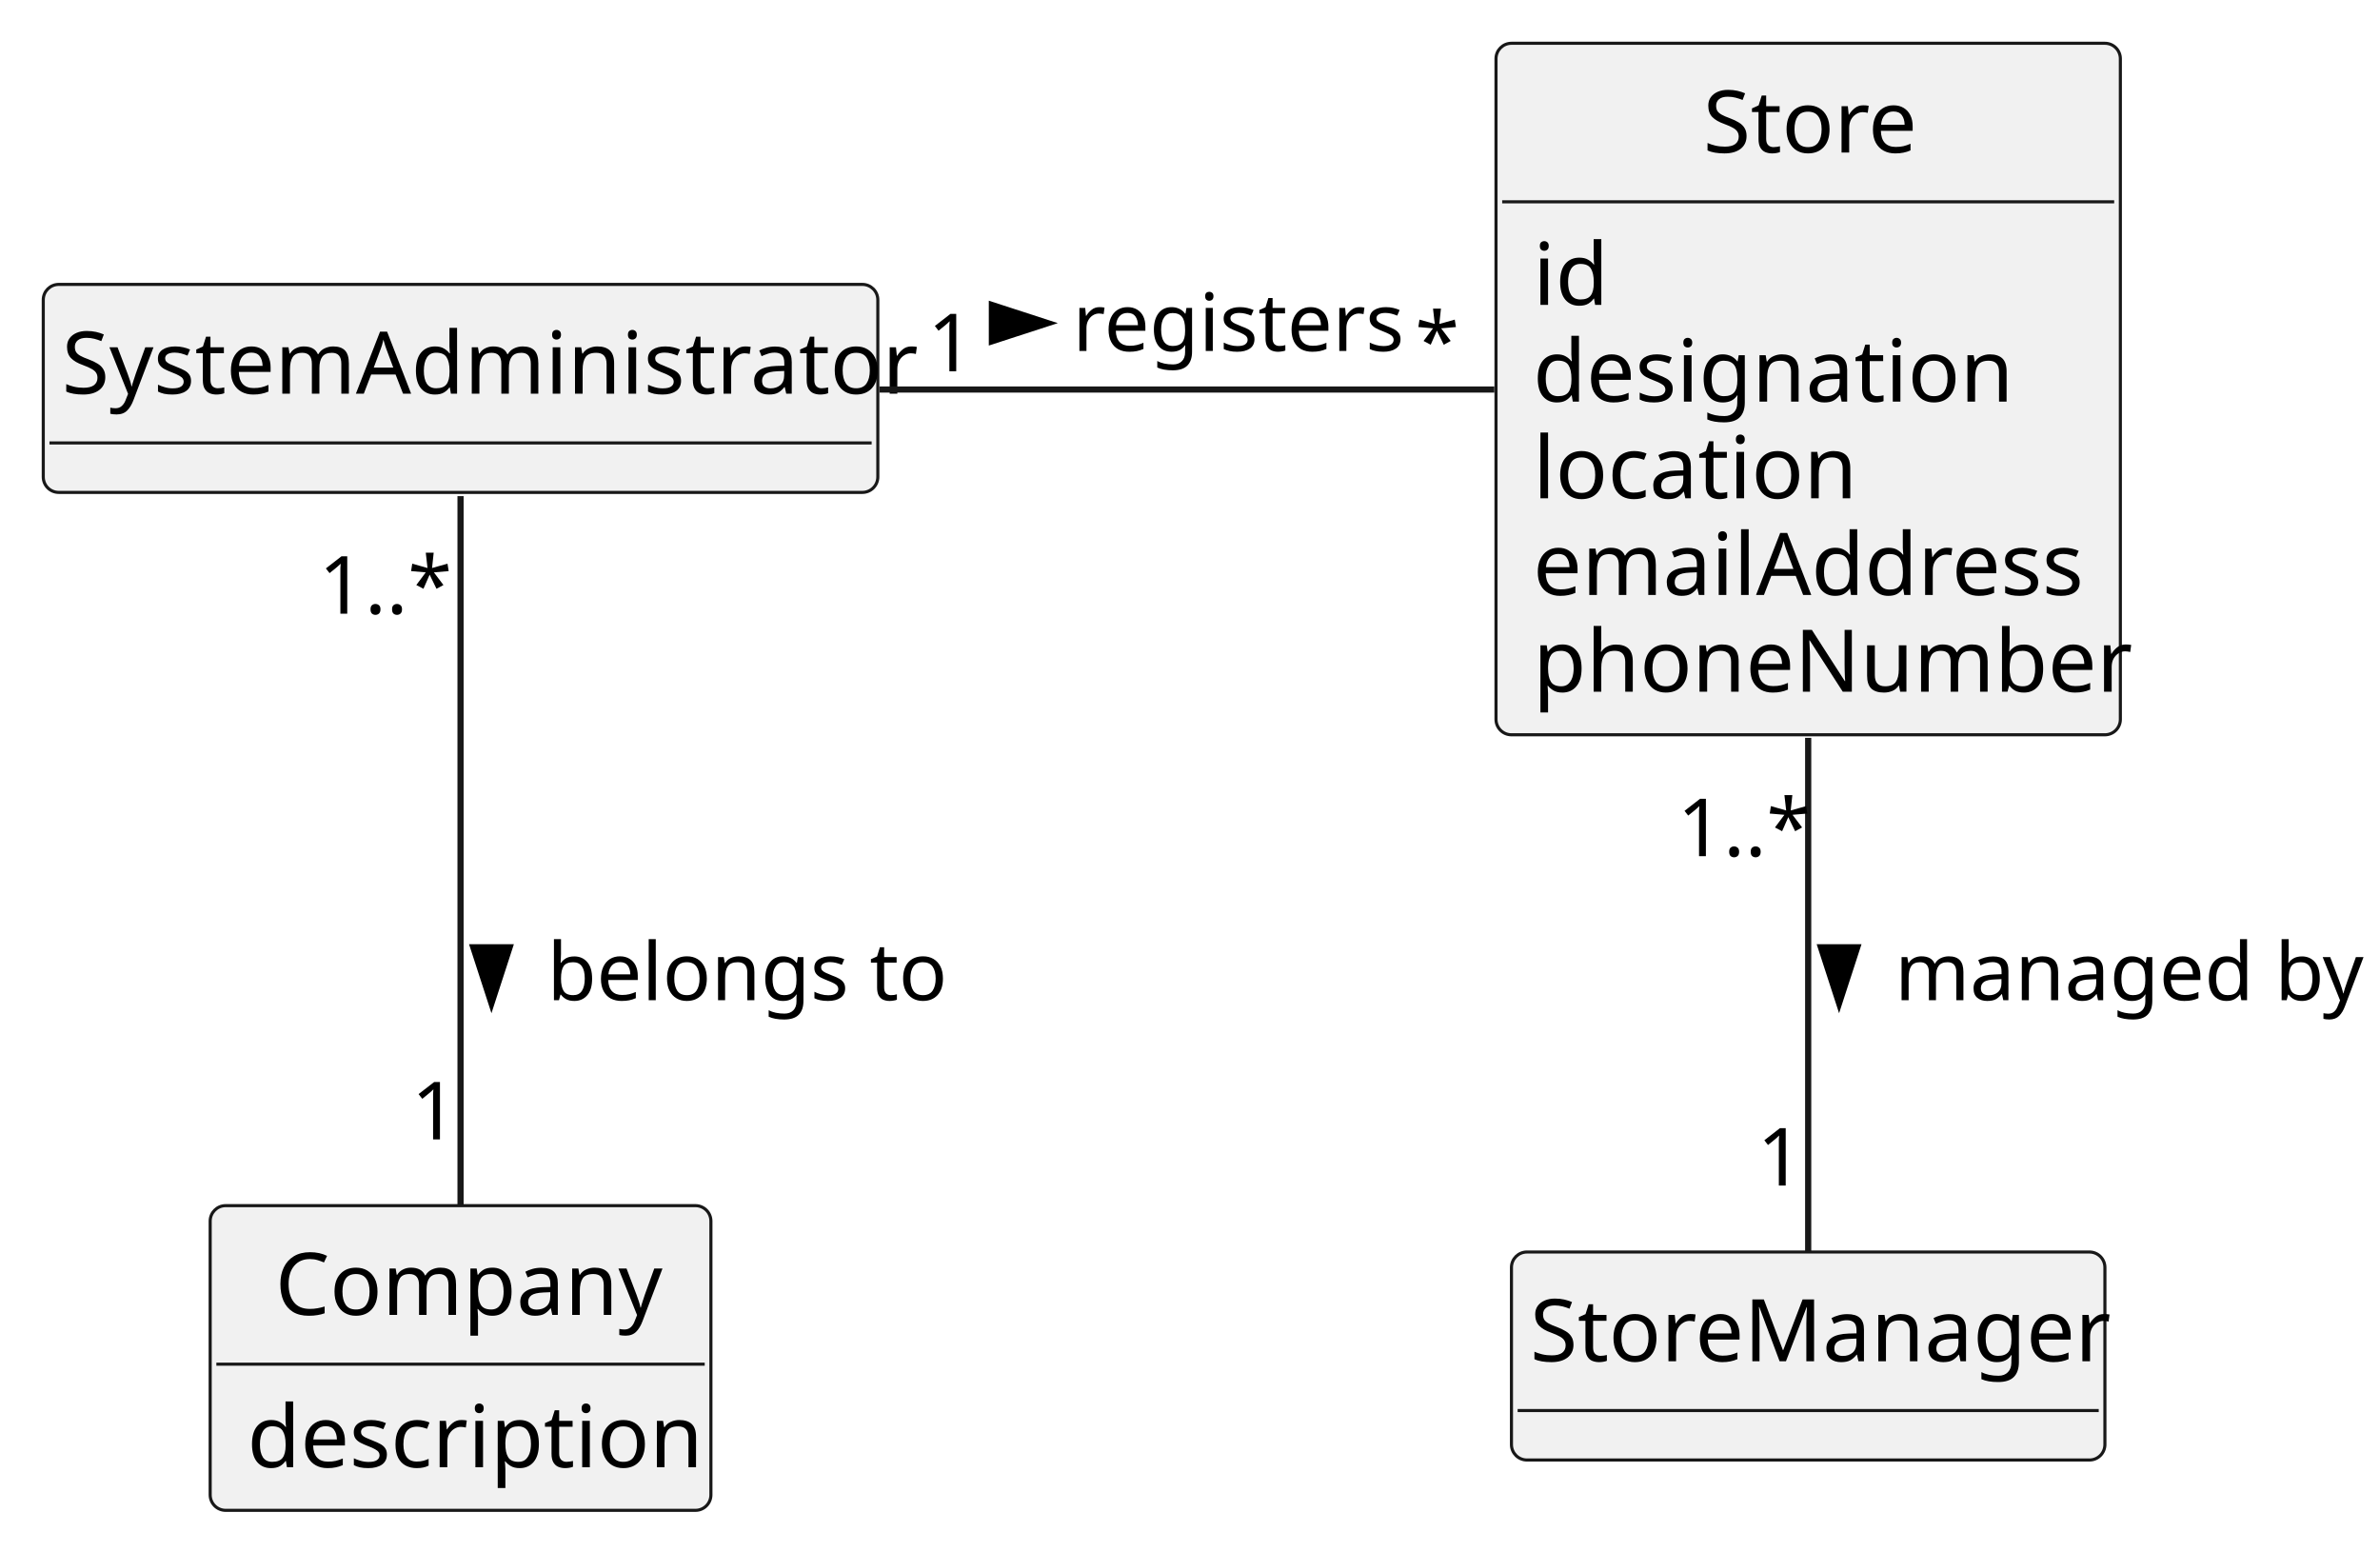
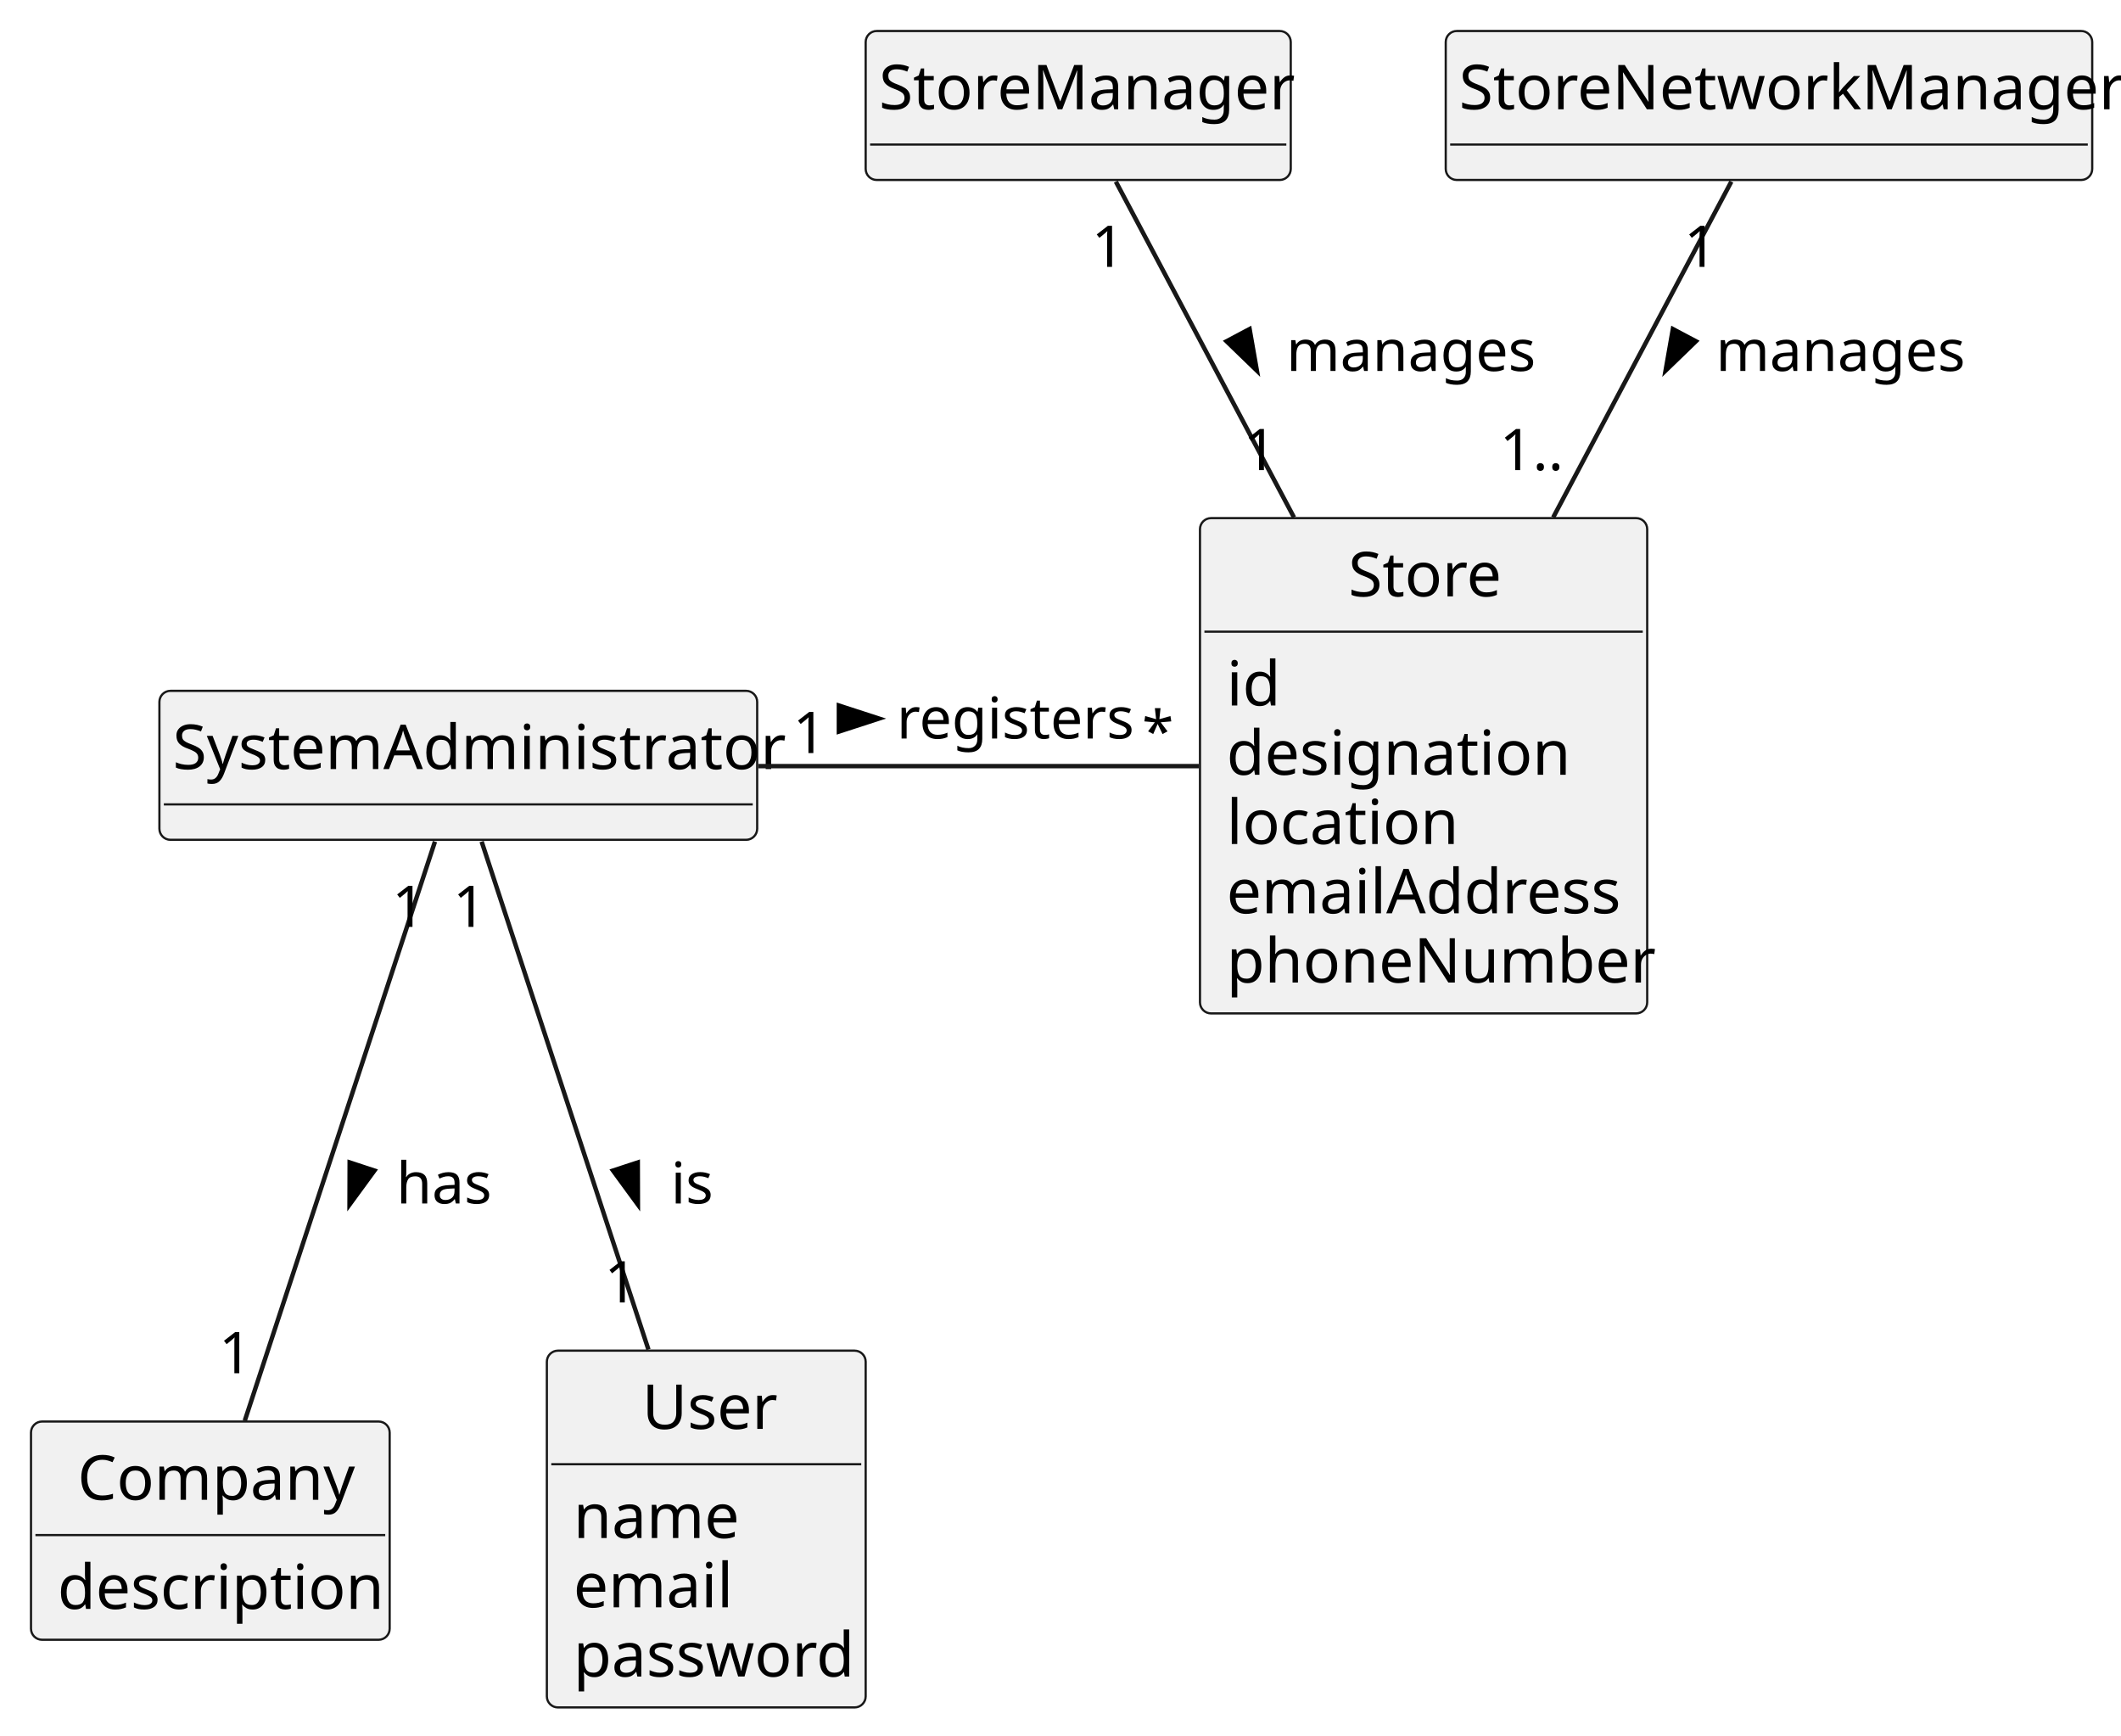
- <svg xmlns="http://www.w3.org/2000/svg" contentStyleType="text/css" height="251px" preserveAspectRatio="none" style="width:385px;height:251px;background:#FFFFFF;" version="1.1" viewBox="0 0 385 251" width="385px" zoomAndPan="magnify">
+ <svg xmlns="http://www.w3.org/2000/svg" contentStyleType="text/css" height="392px" preserveAspectRatio="none" style="width:479px;height:392px;background:#FFFFFF;" version="1.1" viewBox="0 0 479 392" width="479px" zoomAndPan="magnify">
  <defs />
  <g>
    <g id="elem_Store">
-       <rect codeLine="11" fill="#F1F1F1" height="111.844" id="Store" rx="2.5" ry="2.5" style="stroke:#181818;stroke-width:0.5;" width="101" x="242" y="7" />
-       <text fill="#000000" font-family="sans-serif" font-size="14" lengthAdjust="spacing" textLength="34" x="275.5" y="24.674">Store</text>
-       <line style="stroke:#181818;stroke-width:0.5;" x1="243" x2="342" y1="32.641" y2="32.641" />
-       <text fill="#000000" font-family="sans-serif" font-size="14" lengthAdjust="spacing" textLength="11" x="248" y="49.315">id</text>
-       <text fill="#000000" font-family="sans-serif" font-size="14" lengthAdjust="spacing" textLength="73" x="248" y="64.955">designation</text>
-       <text fill="#000000" font-family="sans-serif" font-size="14" lengthAdjust="spacing" textLength="49" x="248" y="80.596">location</text>
-       <text fill="#000000" font-family="sans-serif" font-size="14" lengthAdjust="spacing" textLength="85" x="248" y="96.236">emailAddress</text>
-       <text fill="#000000" font-family="sans-serif" font-size="14" lengthAdjust="spacing" textLength="89" x="248" y="111.877">phoneNumber</text>
+       <rect codeLine="11" fill="#F1F1F1" height="111.844" id="Store" rx="2.5" ry="2.5" style="stroke:#181818;stroke-width:0.5;" width="101" x="271" y="117" />
+       <text fill="#000000" font-family="sans-serif" font-size="14" lengthAdjust="spacing" textLength="34" x="304.5" y="134.674">Store</text>
+       <line style="stroke:#181818;stroke-width:0.5;" x1="272" x2="371" y1="142.641" y2="142.641" />
+       <text fill="#000000" font-family="sans-serif" font-size="14" lengthAdjust="spacing" textLength="11" x="277" y="159.315">id</text>
+       <text fill="#000000" font-family="sans-serif" font-size="14" lengthAdjust="spacing" textLength="73" x="277" y="174.955">designation</text>
+       <text fill="#000000" font-family="sans-serif" font-size="14" lengthAdjust="spacing" textLength="49" x="277" y="190.596">location</text>
+       <text fill="#000000" font-family="sans-serif" font-size="14" lengthAdjust="spacing" textLength="85" x="277" y="206.236">emailAddress</text>
+       <text fill="#000000" font-family="sans-serif" font-size="14" lengthAdjust="spacing" textLength="89" x="277" y="221.877">phoneNumber</text>
    </g>
    <g id="elem_Company">
-       <rect codeLine="19" fill="#F1F1F1" height="49.281" id="Company" rx="2.5" ry="2.5" style="stroke:#181818;stroke-width:0.5;" width="81" x="34" y="195" />
-       <text fill="#000000" font-family="sans-serif" font-size="14" lengthAdjust="spacing" textLength="60" x="44.5" y="212.674">Company</text>
-       <line style="stroke:#181818;stroke-width:0.5;" x1="35" x2="114" y1="220.641" y2="220.641" />
-       <text fill="#000000" font-family="sans-serif" font-size="14" lengthAdjust="spacing" textLength="69" x="40" y="237.315">description</text>
+       <rect codeLine="19" fill="#F1F1F1" height="49.281" id="Company" rx="2.5" ry="2.5" style="stroke:#181818;stroke-width:0.5;" width="81" x="7" y="321" />
+       <text fill="#000000" font-family="sans-serif" font-size="14" lengthAdjust="spacing" textLength="60" x="17.5" y="338.674">Company</text>
+       <line style="stroke:#181818;stroke-width:0.5;" x1="8" x2="87" y1="346.641" y2="346.641" />
+       <text fill="#000000" font-family="sans-serif" font-size="14" lengthAdjust="spacing" textLength="69" x="13" y="363.315">description</text>
+     </g>
+     <g id="elem_User">
+       <rect codeLine="23" fill="#F1F1F1" height="80.562" id="User" rx="2.5" ry="2.5" style="stroke:#181818;stroke-width:0.5;" width="72" x="123.5" y="305" />
+       <text fill="#000000" font-family="sans-serif" font-size="14" lengthAdjust="spacing" textLength="29" x="145" y="322.674">User</text>
+       <line style="stroke:#181818;stroke-width:0.5;" x1="124.5" x2="194.5" y1="330.641" y2="330.641" />
+       <text fill="#000000" font-family="sans-serif" font-size="14" lengthAdjust="spacing" textLength="35" x="129.5" y="347.315">name</text>
+       <text fill="#000000" font-family="sans-serif" font-size="14" lengthAdjust="spacing" textLength="33" x="129.5" y="362.955">email</text>
+       <text fill="#000000" font-family="sans-serif" font-size="14" lengthAdjust="spacing" textLength="60" x="129.5" y="378.596">password</text>
    </g>
    <g id="elem_SystemAdministrator">
-       <rect fill="#F1F1F1" height="33.641" id="SystemAdministrator" rx="2.5" ry="2.5" style="stroke:#181818;stroke-width:0.5;" width="135" x="7" y="46" />
-       <text fill="#000000" font-family="sans-serif" font-size="14" lengthAdjust="spacing" textLength="129" x="10" y="63.674">SystemAdministrator</text>
-       <line style="stroke:#181818;stroke-width:0.5;" x1="8" x2="141" y1="71.641" y2="71.641" />
+       <rect fill="#F1F1F1" height="33.641" id="SystemAdministrator" rx="2.5" ry="2.5" style="stroke:#181818;stroke-width:0.5;" width="135" x="36" y="156" />
+       <text fill="#000000" font-family="sans-serif" font-size="14" lengthAdjust="spacing" textLength="129" x="39" y="173.674">SystemAdministrator</text>
+       <line style="stroke:#181818;stroke-width:0.5;" x1="37" x2="170" y1="181.641" y2="181.641" />
    </g>
    <g id="elem_StoreManager">
-       <rect fill="#F1F1F1" height="33.641" id="StoreManager" rx="2.5" ry="2.5" style="stroke:#181818;stroke-width:0.5;" width="96" x="244.5" y="202.5" />
-       <text fill="#000000" font-family="sans-serif" font-size="14" lengthAdjust="spacing" textLength="90" x="247.5" y="220.174">StoreManager</text>
-       <line style="stroke:#181818;stroke-width:0.5;" x1="245.5" x2="339.5" y1="228.141" y2="228.141" />
+       <rect fill="#F1F1F1" height="33.641" id="StoreManager" rx="2.5" ry="2.5" style="stroke:#181818;stroke-width:0.5;" width="96" x="195.5" y="7" />
+       <text fill="#000000" font-family="sans-serif" font-size="14" lengthAdjust="spacing" textLength="90" x="198.5" y="24.674">StoreManager</text>
+       <line style="stroke:#181818;stroke-width:0.5;" x1="196.5" x2="290.5" y1="32.641" y2="32.641" />
+     </g>
+     <g id="elem_StoreNetworkManager">
+       <rect fill="#F1F1F1" height="33.641" id="StoreNetworkManager" rx="2.5" ry="2.5" style="stroke:#181818;stroke-width:0.5;" width="146" x="326.5" y="7" />
+       <text fill="#000000" font-family="sans-serif" font-size="14" lengthAdjust="spacing" textLength="140" x="329.5" y="24.674">StoreNetworkManager</text>
+       <line style="stroke:#181818;stroke-width:0.5;" x1="327.5" x2="471.5" y1="32.641" y2="32.641" />
+     </g>
+     <g id="link_SystemAdministrator_Company">
+       <path codeLine="29" d="M98.23,190.04 C88.32,220.21 66.86,285.55 55.28,320.81 " fill="none" id="SystemAdministrator-Company" style="stroke:#181818;stroke-width:1.0;" />
+       <polygon fill="#000000" points="78.94,272.012,84.554,264.336,78.97,262.502,78.94,272.012" style="stroke:#000000;stroke-width:1.0;" />
+       <text fill="#000000" font-family="sans-serif" font-size="13" lengthAdjust="spacing" textLength="21" x="89.5" y="271.769">has</text>
+       <text fill="#000000" font-family="sans-serif" font-size="13" lengthAdjust="spacing" textLength="7" x="88.544" y="209.306">1</text>
+       <text fill="#000000" font-family="sans-serif" font-size="13" lengthAdjust="spacing" textLength="7" x="49.43" y="310.094">1</text>
    </g>
    <g id="link_SystemAdministrator_Store">
-       <path codeLine="23" d="M142.28,63 C174.4,63 212.13,63 241.73,63 " fill="none" id="SystemAdministrator-Store" style="stroke:#181818;stroke-width:1.0;" />
-       <polygon fill="#000000" points="169.5,52.262,160.455,49.323,160.455,55.201,169.5,52.262" style="stroke:#000000;stroke-width:1.0;" />
-       <text fill="#000000" font-family="sans-serif" font-size="13" lengthAdjust="spacing" textLength="50" x="173.5" y="56.769">registers</text>
-       <text fill="#000000" font-family="sans-serif" font-size="13" lengthAdjust="spacing" textLength="7" x="150.076" y="60.051">1</text>
-       <text fill="#000000" font-family="sans-serif" font-size="13" lengthAdjust="spacing" textLength="5" x="228.906" y="59.79">*</text>
+       <path codeLine="30" d="M171.28,173 C203.4,173 241.13,173 270.73,173 " fill="none" id="SystemAdministrator-Store" style="stroke:#181818;stroke-width:1.0;" />
+       <polygon fill="#000000" points="198.5,162.262,189.455,159.323,189.455,165.201,198.5,162.262" style="stroke:#000000;stroke-width:1.0;" />
+       <text fill="#000000" font-family="sans-serif" font-size="13" lengthAdjust="spacing" textLength="50" x="202.5" y="166.769">registers</text>
+       <text fill="#000000" font-family="sans-serif" font-size="13" lengthAdjust="spacing" textLength="7" x="179.076" y="170.051">1</text>
+       <text fill="#000000" font-family="sans-serif" font-size="13" lengthAdjust="spacing" textLength="5" x="257.906" y="169.79">*</text>
    </g>
-     <g id="link_SystemAdministrator_Company">
-       <path codeLine="24" d="M74.5,80.24 C74.5,107.67 74.5,163.26 74.5,194.96 " fill="none" id="SystemAdministrator-Company" style="stroke:#181818;stroke-width:1.0;" />
-       <polygon fill="#000000" points="79.5,162.262,82.439,153.217,76.561,153.217,79.5,162.262" style="stroke:#000000;stroke-width:1.0;" />
-       <text fill="#000000" font-family="sans-serif" font-size="13" lengthAdjust="spacing" textLength="60" x="88.5" y="161.769">belongs to</text>
-       <text fill="#000000" font-family="sans-serif" font-size="13" lengthAdjust="spacing" textLength="20" x="51.562" y="99.259">1..*</text>
-       <text fill="#000000" font-family="sans-serif" font-size="13" lengthAdjust="spacing" textLength="7" x="66.559" y="184.285">1</text>
+     <g id="link_StoreManager_Store">
+       <path codeLine="31" d="M252,41.01 C261.63,59.17 277.87,89.77 292.23,116.83 " fill="none" id="StoreManager-Store" style="stroke:#181818;stroke-width:1.0;" />
+       <polygon fill="#000000" points="283.844,83.678,282.2,74.311,277.008,77.066,283.844,83.678" style="stroke:#000000;stroke-width:1.0;" />
+       <text fill="#000000" font-family="sans-serif" font-size="13" lengthAdjust="spacing" textLength="53" x="290.5" y="83.769">manages</text>
+       <text fill="#000000" font-family="sans-serif" font-size="13" lengthAdjust="spacing" textLength="7" x="246.531" y="60.267">1</text>
+       <text fill="#000000" font-family="sans-serif" font-size="13" lengthAdjust="spacing" textLength="7" x="280.827" y="106.156">1</text>
    </g>
-     <g id="link_Store_StoreManager">
-       <path codeLine="25" d="M292.5,119.34 C292.5,148.78 292.5,182.85 292.5,202.41 " fill="none" id="Store-StoreManager" style="stroke:#181818;stroke-width:1.0;" />
-       <polygon fill="#000000" points="297.5,162.262,300.439,153.217,294.561,153.217,297.5,162.262" style="stroke:#000000;stroke-width:1.0;" />
-       <text fill="#000000" font-family="sans-serif" font-size="13" lengthAdjust="spacing" textLength="71" x="306.5" y="161.769">managed by</text>
-       <text fill="#000000" font-family="sans-serif" font-size="13" lengthAdjust="spacing" textLength="20" x="271.344" y="138.471">1..*</text>
-       <text fill="#000000" font-family="sans-serif" font-size="13" lengthAdjust="spacing" textLength="7" x="284.253" y="191.754">1</text>
+     <g id="link_StoreNetworkManager_Store">
+       <path codeLine="32" d="M391,41.01 C381.37,59.17 365.13,89.77 350.77,116.83 " fill="none" id="StoreNetworkManager-Store" style="stroke:#181818;stroke-width:1.0;" />
+       <polygon fill="#000000" points="376.156,83.678,382.992,77.066,377.8,74.311,376.156,83.678" style="stroke:#000000;stroke-width:1.0;" />
+       <text fill="#000000" font-family="sans-serif" font-size="13" lengthAdjust="spacing" textLength="53" x="387.5" y="83.769">manages</text>
+       <text fill="#000000" font-family="sans-serif" font-size="13" lengthAdjust="spacing" textLength="7" x="380.325" y="60.267">1</text>
+       <text fill="#000000" font-family="sans-serif" font-size="13" lengthAdjust="spacing" textLength="15" x="338.695" y="106.156">1..</text>
+     </g>
+     <g id="link_SystemAdministrator_User">
+       <path codeLine="33" d="M108.77,190.04 C117.32,216.07 134.46,268.27 146.44,304.75 " fill="none" id="SystemAdministrator-User" style="stroke:#181818;stroke-width:1.0;" />
+       <polygon fill="#000000" points="144.06,272.012,144.03,262.502,138.446,264.336,144.06,272.012" style="stroke:#000000;stroke-width:1.0;" />
+       <text fill="#000000" font-family="sans-serif" font-size="13" lengthAdjust="spacing" textLength="10" x="151.5" y="271.769">is</text>
+       <text fill="#000000" font-family="sans-serif" font-size="13" lengthAdjust="spacing" textLength="7" x="102.312" y="209.306">1</text>
+       <text fill="#000000" font-family="sans-serif" font-size="13" lengthAdjust="spacing" textLength="7" x="136.49" y="294.099">1</text>
    </g>
  </g>
</svg>
